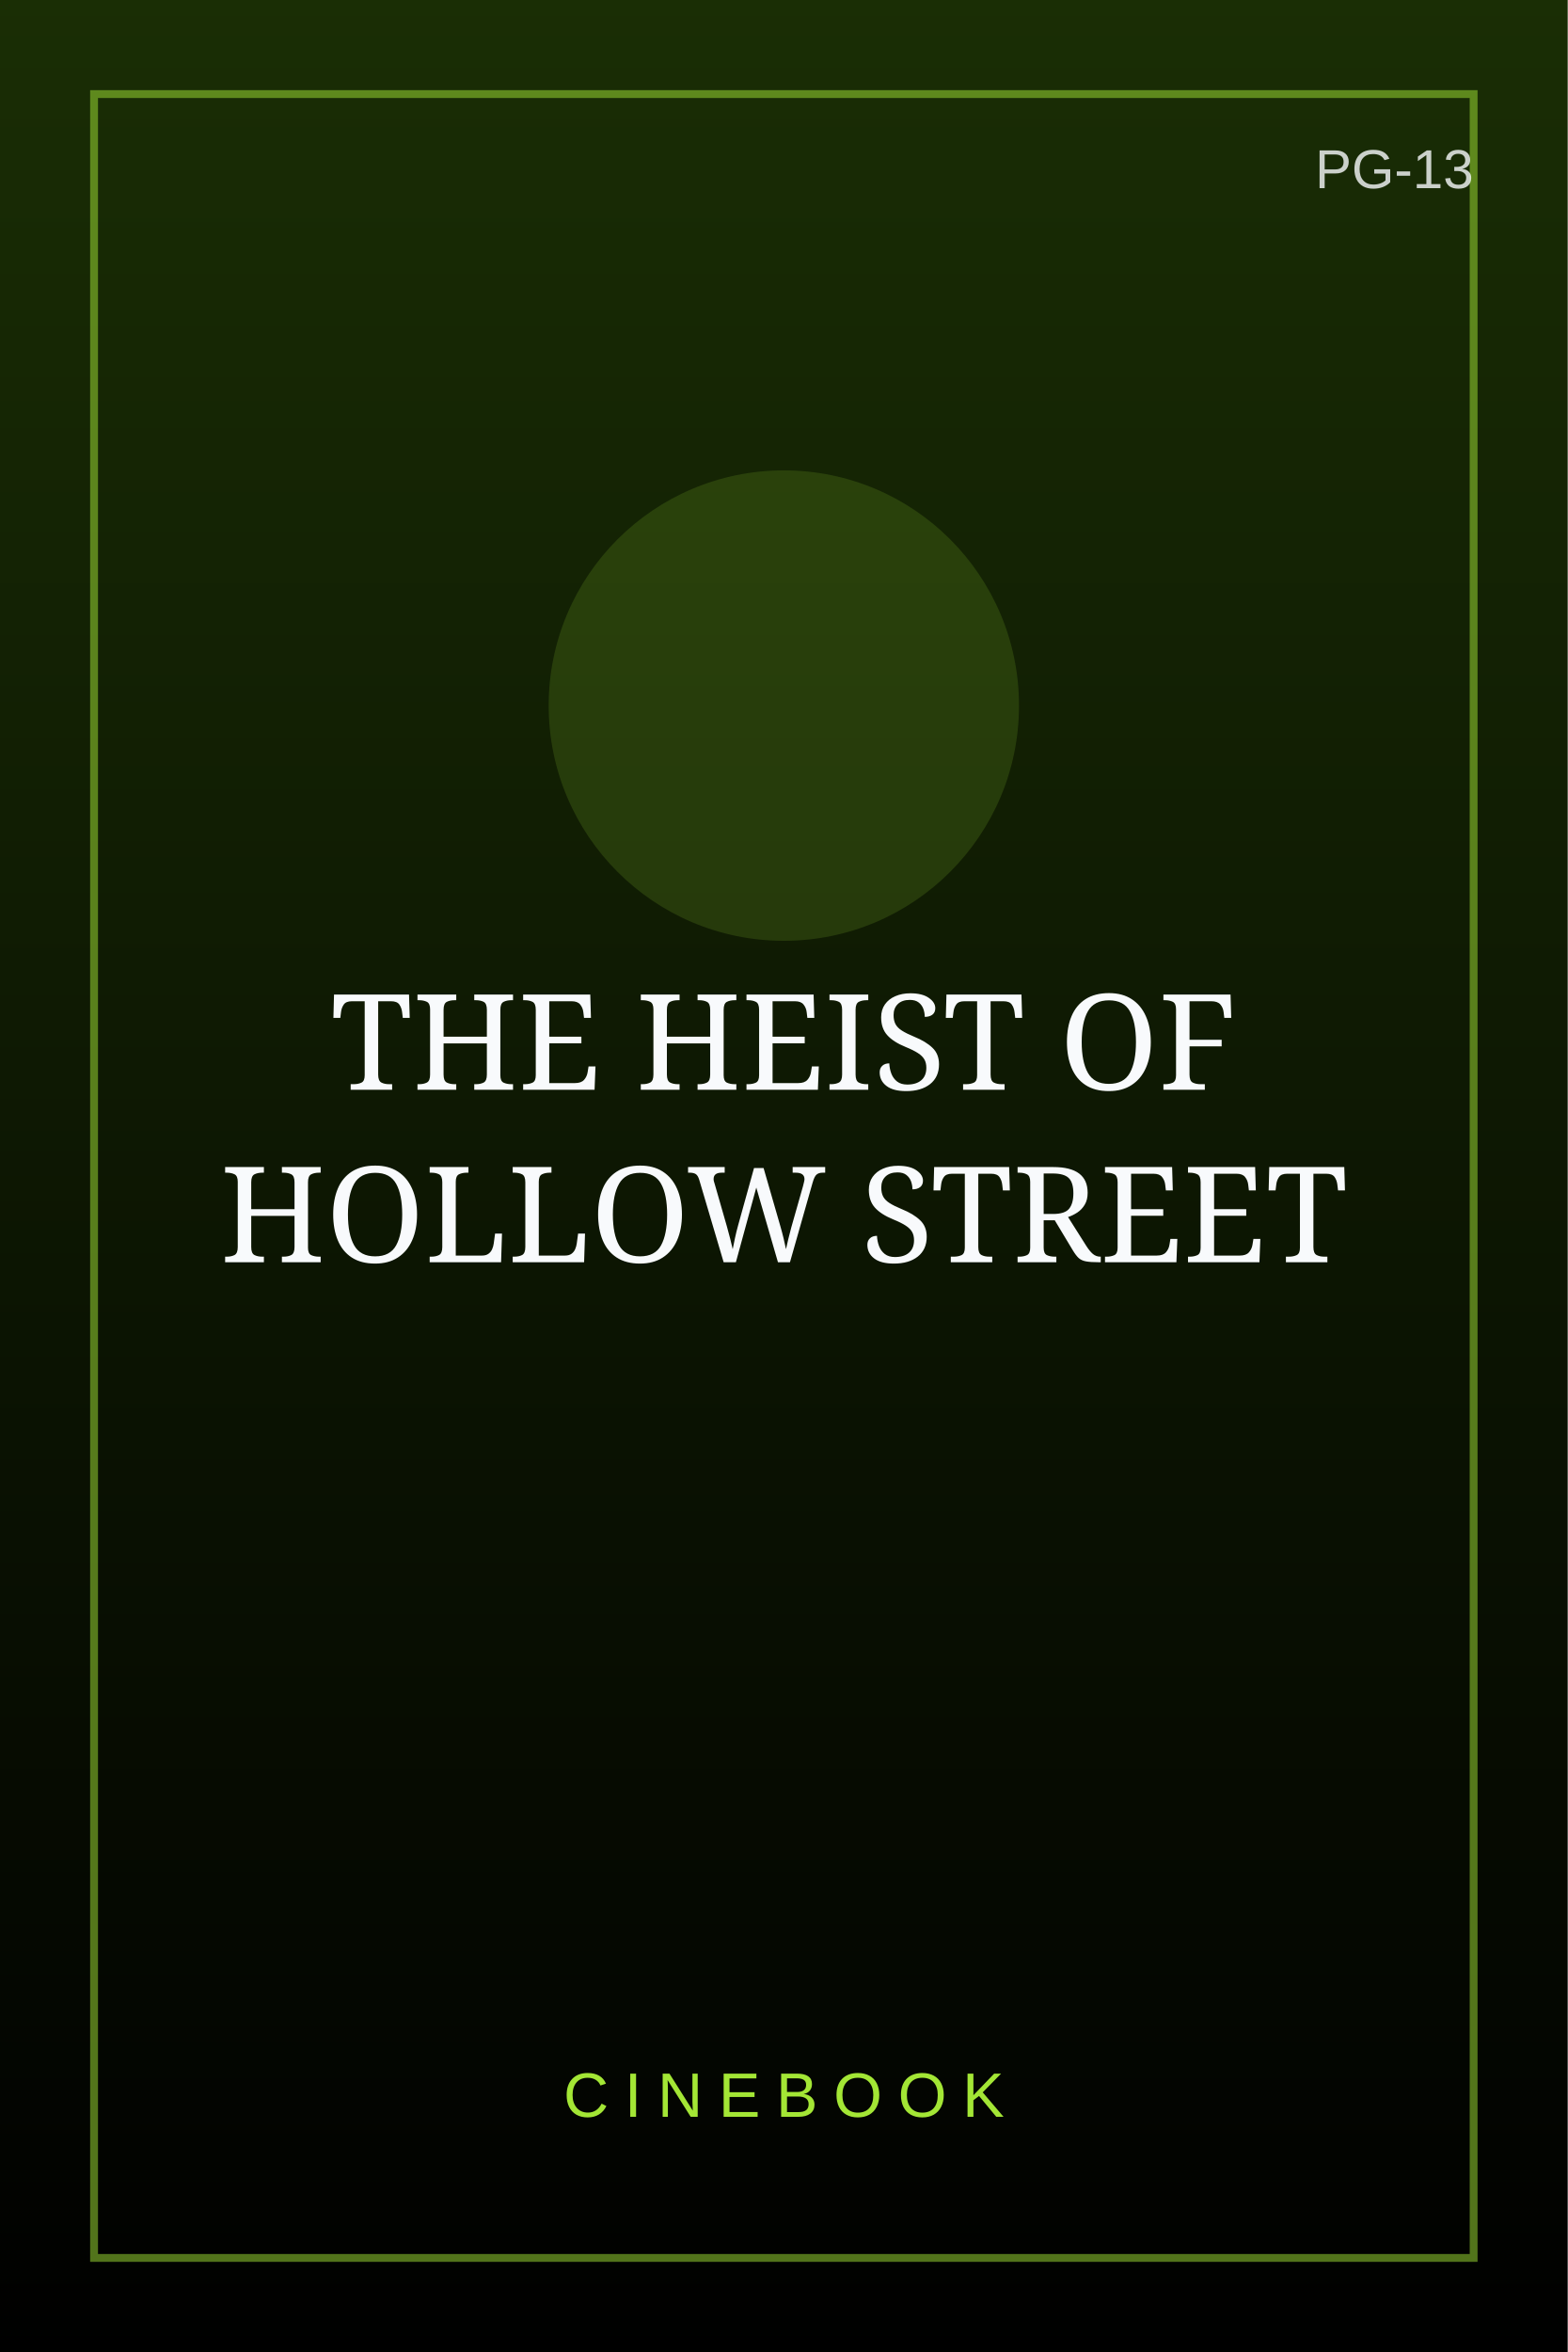
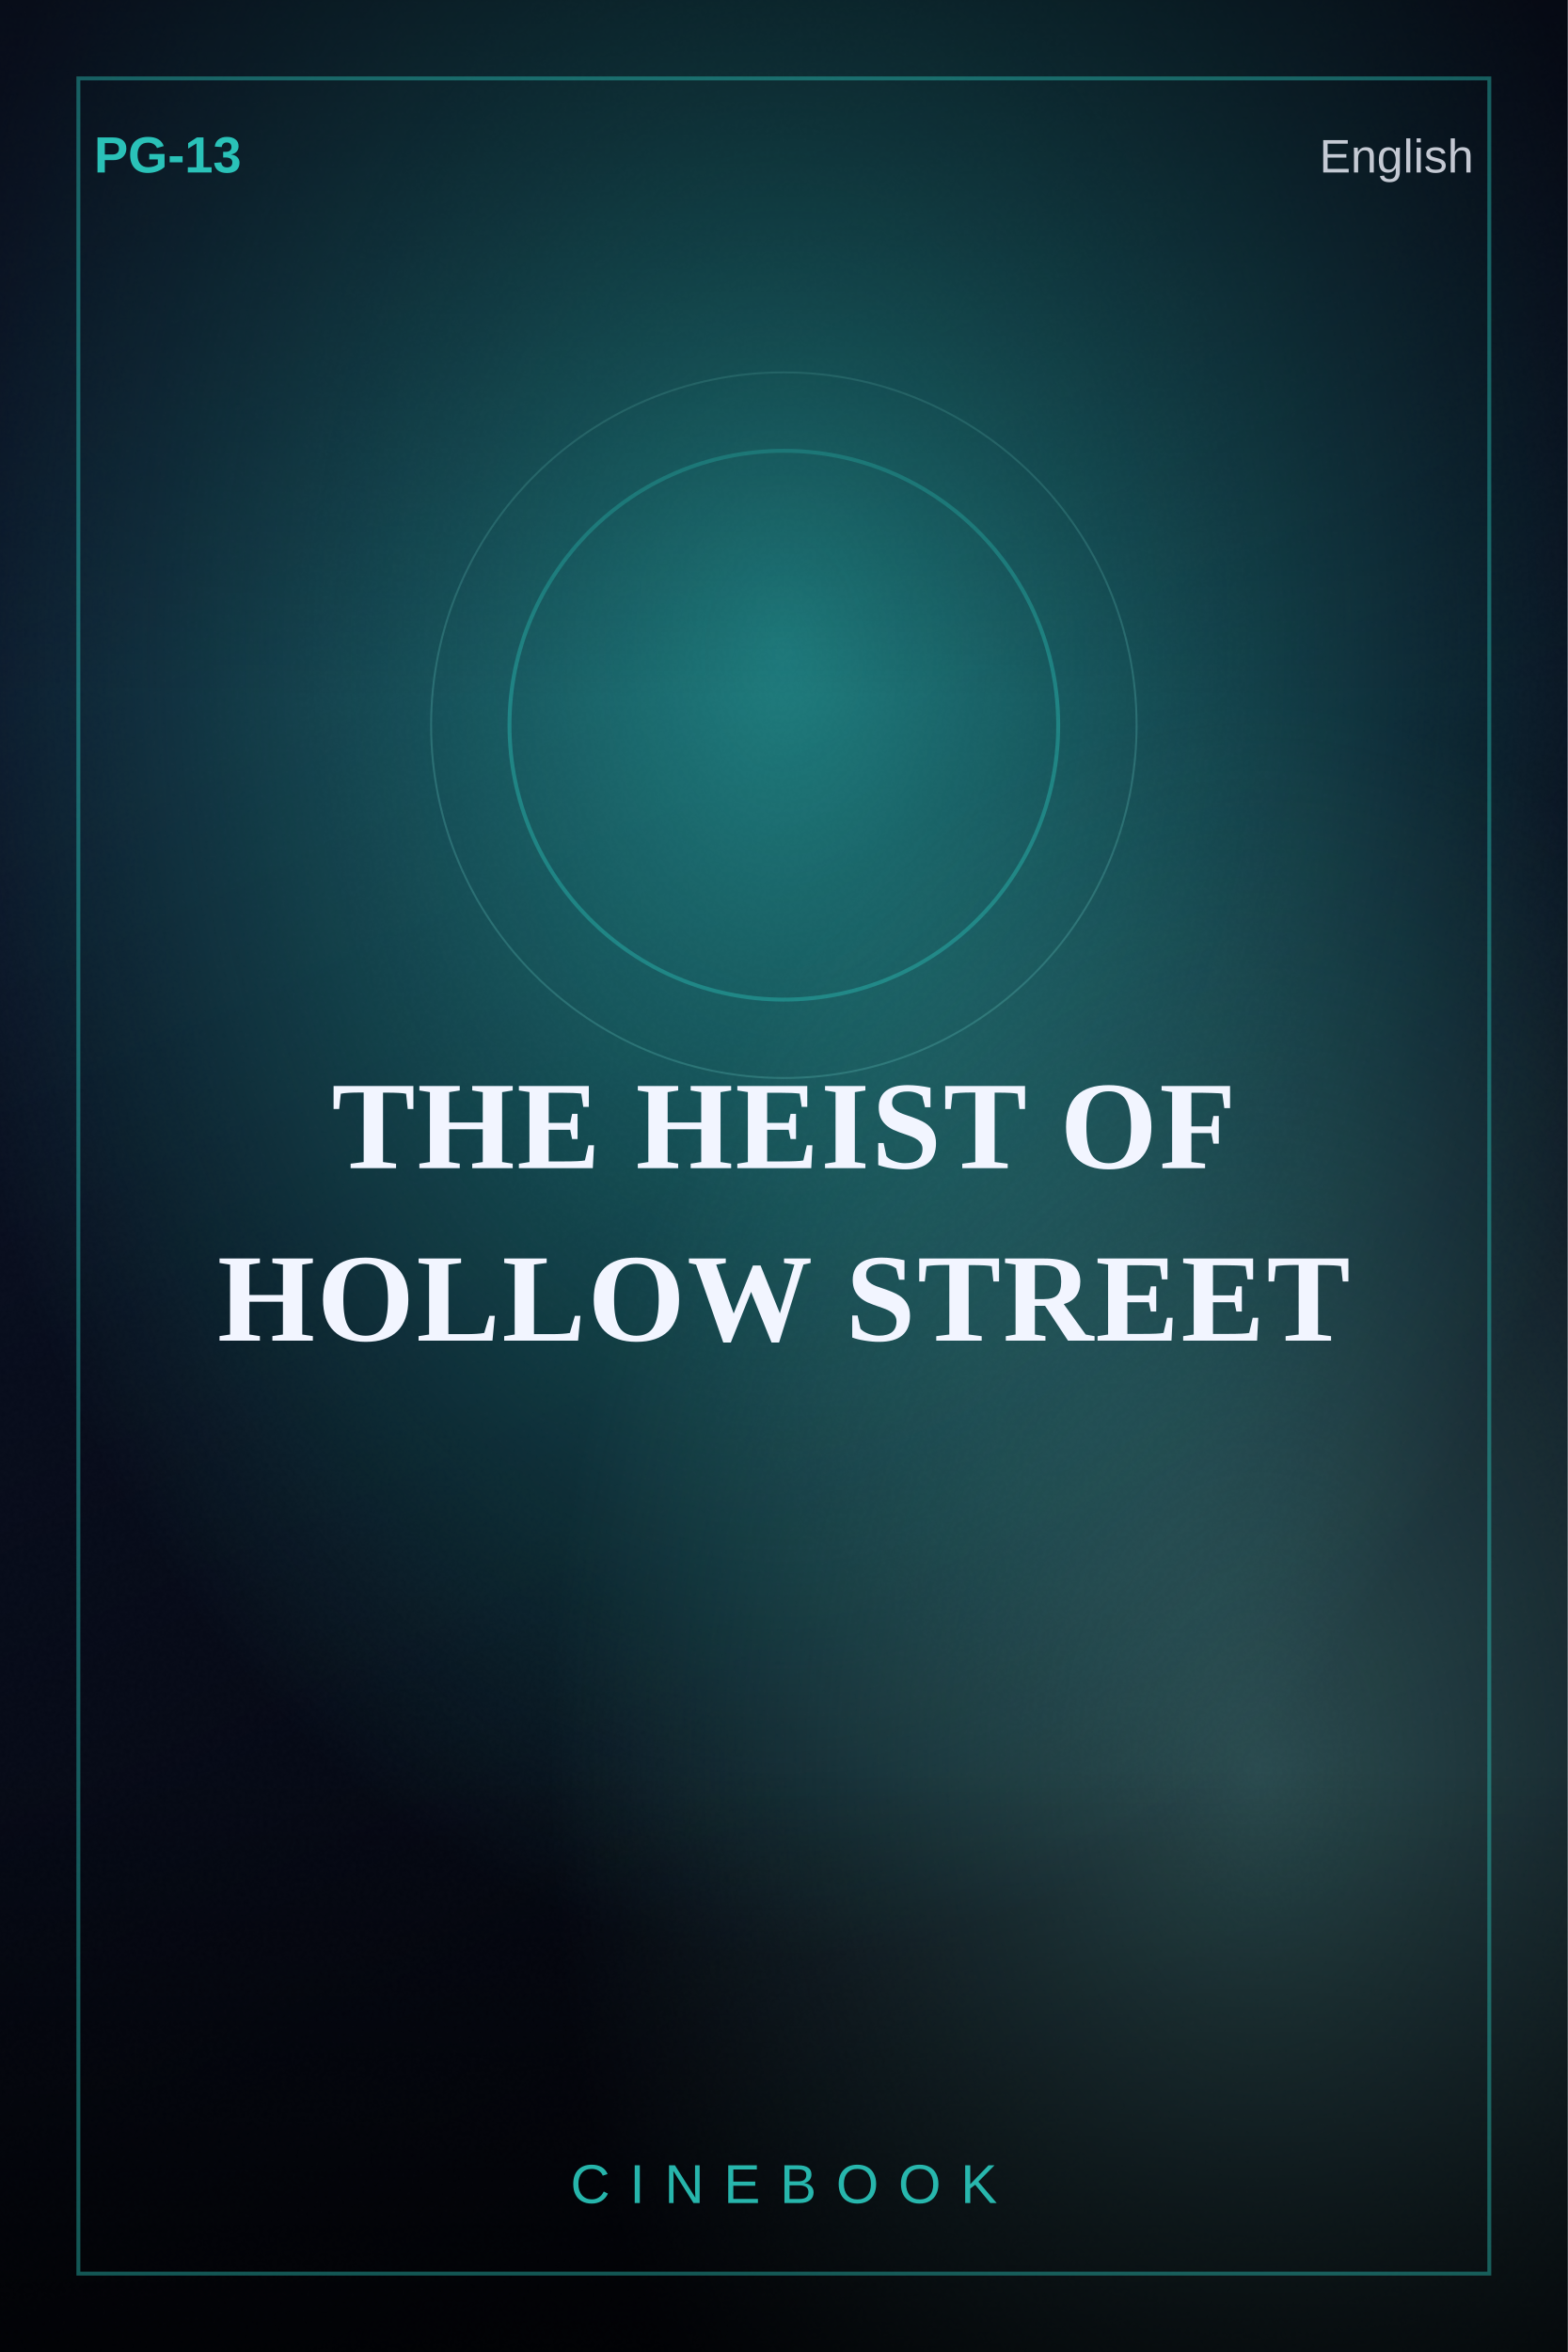
<svg xmlns="http://www.w3.org/2000/svg" width="400" height="600" viewBox="0 0 400 600">
  <defs>
-     <linearGradient id="g" x1="0" y1="0" x2="0" y2="1">
-       <stop offset="0" stop-color="#1a2e05" />
-       <stop offset="1" stop-color="#000000" />
+     <filter id="grain">
+       <feTurbulence type="fractalNoise" baseFrequency="0.85" numOctaves="2" stitchTiles="stitch" result="noise" />
+       <feColorMatrix in="noise" type="matrix" values="0 0 0 0 1  0 0 0 0 1  0 0 0 0 1  0 0 0 0.035 0" />
+     </filter>
+     <linearGradient id="bg" x1="0" y1="0" x2="0.3" y2="1">
+       <stop offset="0" stop-color="#0d1730" />
+       <stop offset="0.55" stop-color="#060b1a" />
+       <stop offset="1" stop-color="#02040c" />
+     </linearGradient>
+     <radialGradient id="glow" cx="50%" cy="28%" r="55%">
+       <stop offset="0" stop-color="#2dd4c8" stop-opacity="0.55" />
+       <stop offset="1" stop-color="#2dd4c8" stop-opacity="0" />
+     </radialGradient>
+     <radialGradient id="glow2" cx="80%" cy="75%" r="45%">
+       <stop offset="0" stop-color="#7fe9e0" stop-opacity="0.3" />
+       <stop offset="1" stop-color="#7fe9e0" stop-opacity="0" />
+     </radialGradient>
+     <linearGradient id="vignette" x1="0" y1="0" x2="0" y2="1">
+       <stop offset="0" stop-color="#000000" stop-opacity="0.5" />
+       <stop offset="0.3" stop-color="#000000" stop-opacity="0" />
+       <stop offset="0.75" stop-color="#000000" stop-opacity="0" />
+       <stop offset="1" stop-color="#000000" stop-opacity="0.65" />
    </linearGradient>
  </defs>
-   <rect width="400" height="600" fill="url(#g)" />
-   <rect x="24" y="24" width="352" height="552" fill="none" stroke="#a3e635" stroke-width="2" opacity="0.5" />
-   <circle cx="200" cy="180" r="60" fill="#a3e635" opacity="0.15" />
-   <text x="200" y="278" text-anchor="middle" font-family="Georgia, serif" font-size="34" fill="#f8fafc">THE HEIST OF</text>
-   <text x="200" y="322" text-anchor="middle" font-family="Georgia, serif" font-size="34" fill="#f8fafc">HOLLOW STREET</text>
-   <text x="200" y="540" text-anchor="middle" font-family="Arial, sans-serif" font-size="16" letter-spacing="4" fill="#a3e635">CINEBOOK</text>
-   <text x="376" y="48" text-anchor="end" font-family="Arial, sans-serif" font-size="14" fill="#f8fafc" opacity="0.8">PG-13</text>
+   <rect width="400" height="600" fill="url(#bg)" />
+   <rect width="400" height="600" fill="url(#glow)" />
+   <rect width="400" height="600" fill="url(#glow2)" />
+   <rect width="400" height="600" fill="#ffffff" filter="url(#grain)" opacity="0.5" />
+   <circle cx="200" cy="185" r="70" fill="none" stroke="#2dd4c8" stroke-width="1" opacity="0.35" />
+   <circle cx="200" cy="185" r="90" fill="none" stroke="#7fe9e0" stroke-width="0.5" opacity="0.2" />
+   <text x="200" y="298" text-anchor="middle" font-family="Georgia, 'Times New Roman', serif" font-size="32" font-weight="700" fill="#f2f5ff" letter-spacing="0.5">THE HEIST OF</text>
+   <text x="200" y="342" text-anchor="middle" font-family="Georgia, 'Times New Roman', serif" font-size="32" font-weight="700" fill="#f2f5ff" letter-spacing="0.5">HOLLOW STREET</text>
+   <rect width="400" height="600" fill="url(#vignette)" />
+   <rect x="20" y="20" width="360" height="560" fill="none" stroke="#2dd4c8" stroke-width="1" opacity="0.4" />
+   <text x="24" y="44" font-family="Arial, sans-serif" font-size="13" font-weight="700" fill="#2dd4c8" opacity="0.9">PG-13</text>
+   <text x="376" y="44" text-anchor="end" font-family="Arial, sans-serif" font-size="12" fill="#f2f5ff" opacity="0.8">English</text>
+   <text x="200" y="562" text-anchor="middle" font-family="Arial, sans-serif" font-size="14" letter-spacing="5" fill="#2dd4c8" opacity="0.85">CINEBOOK</text>
</svg>
